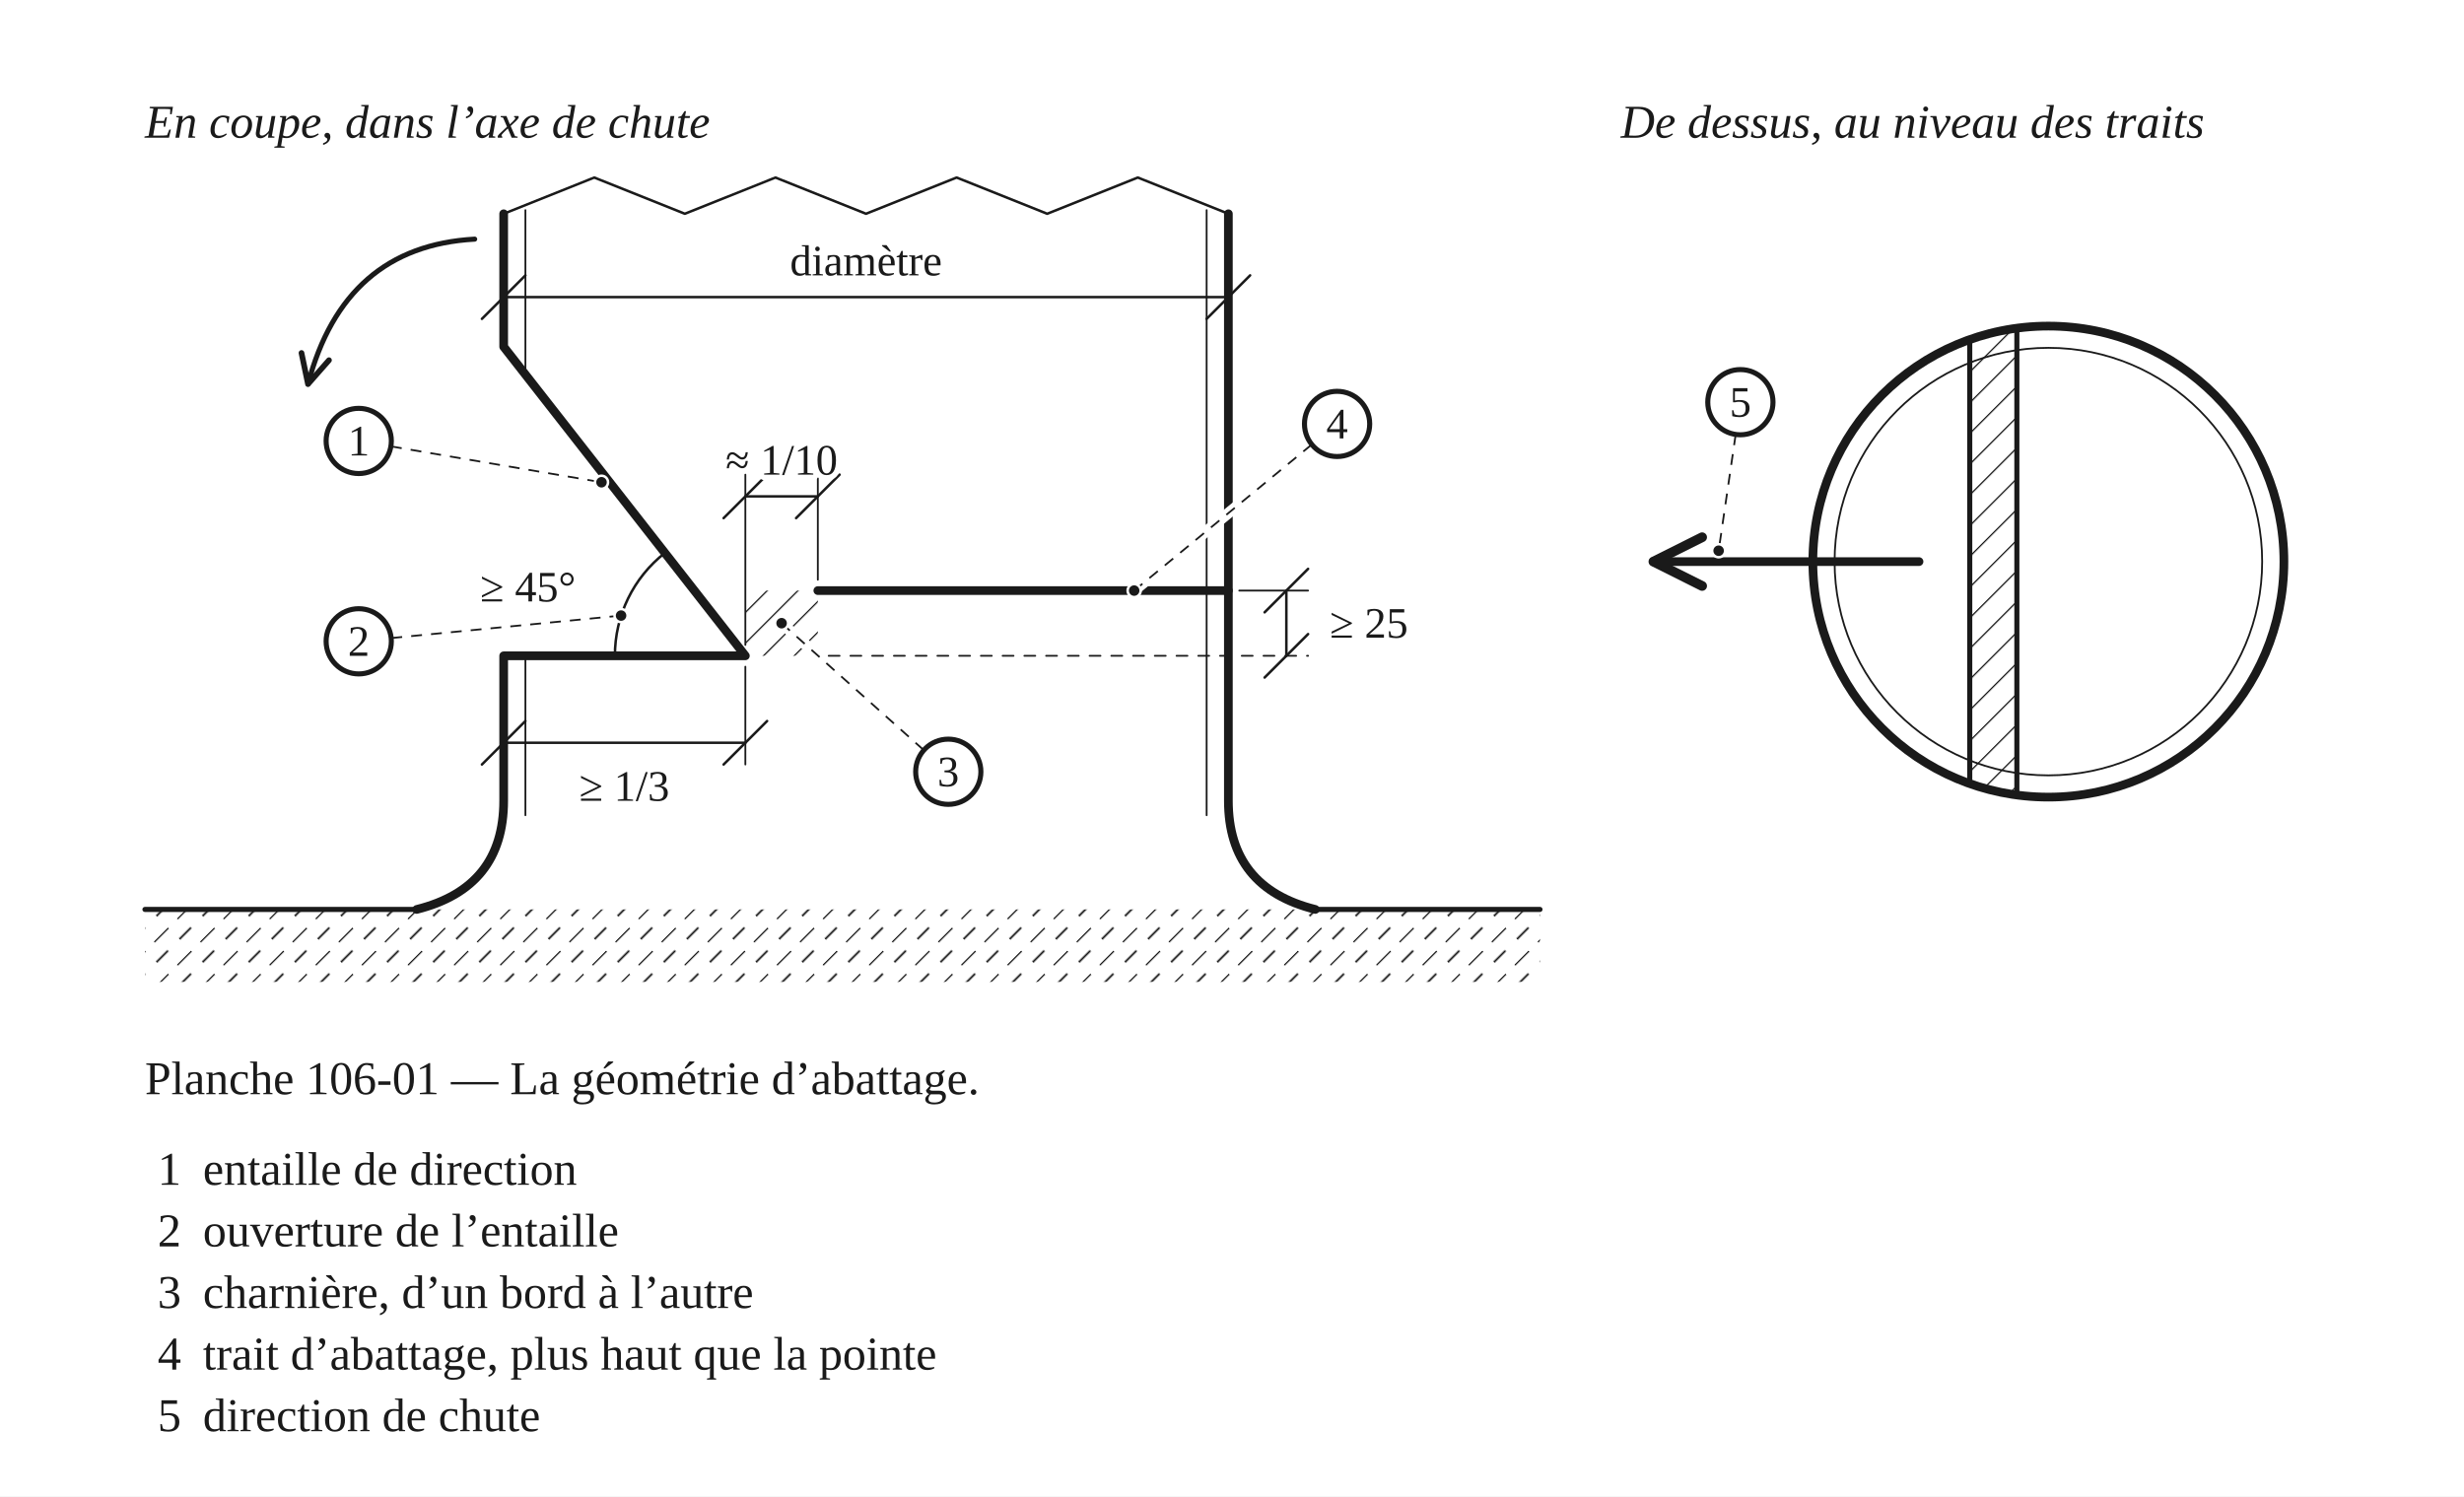
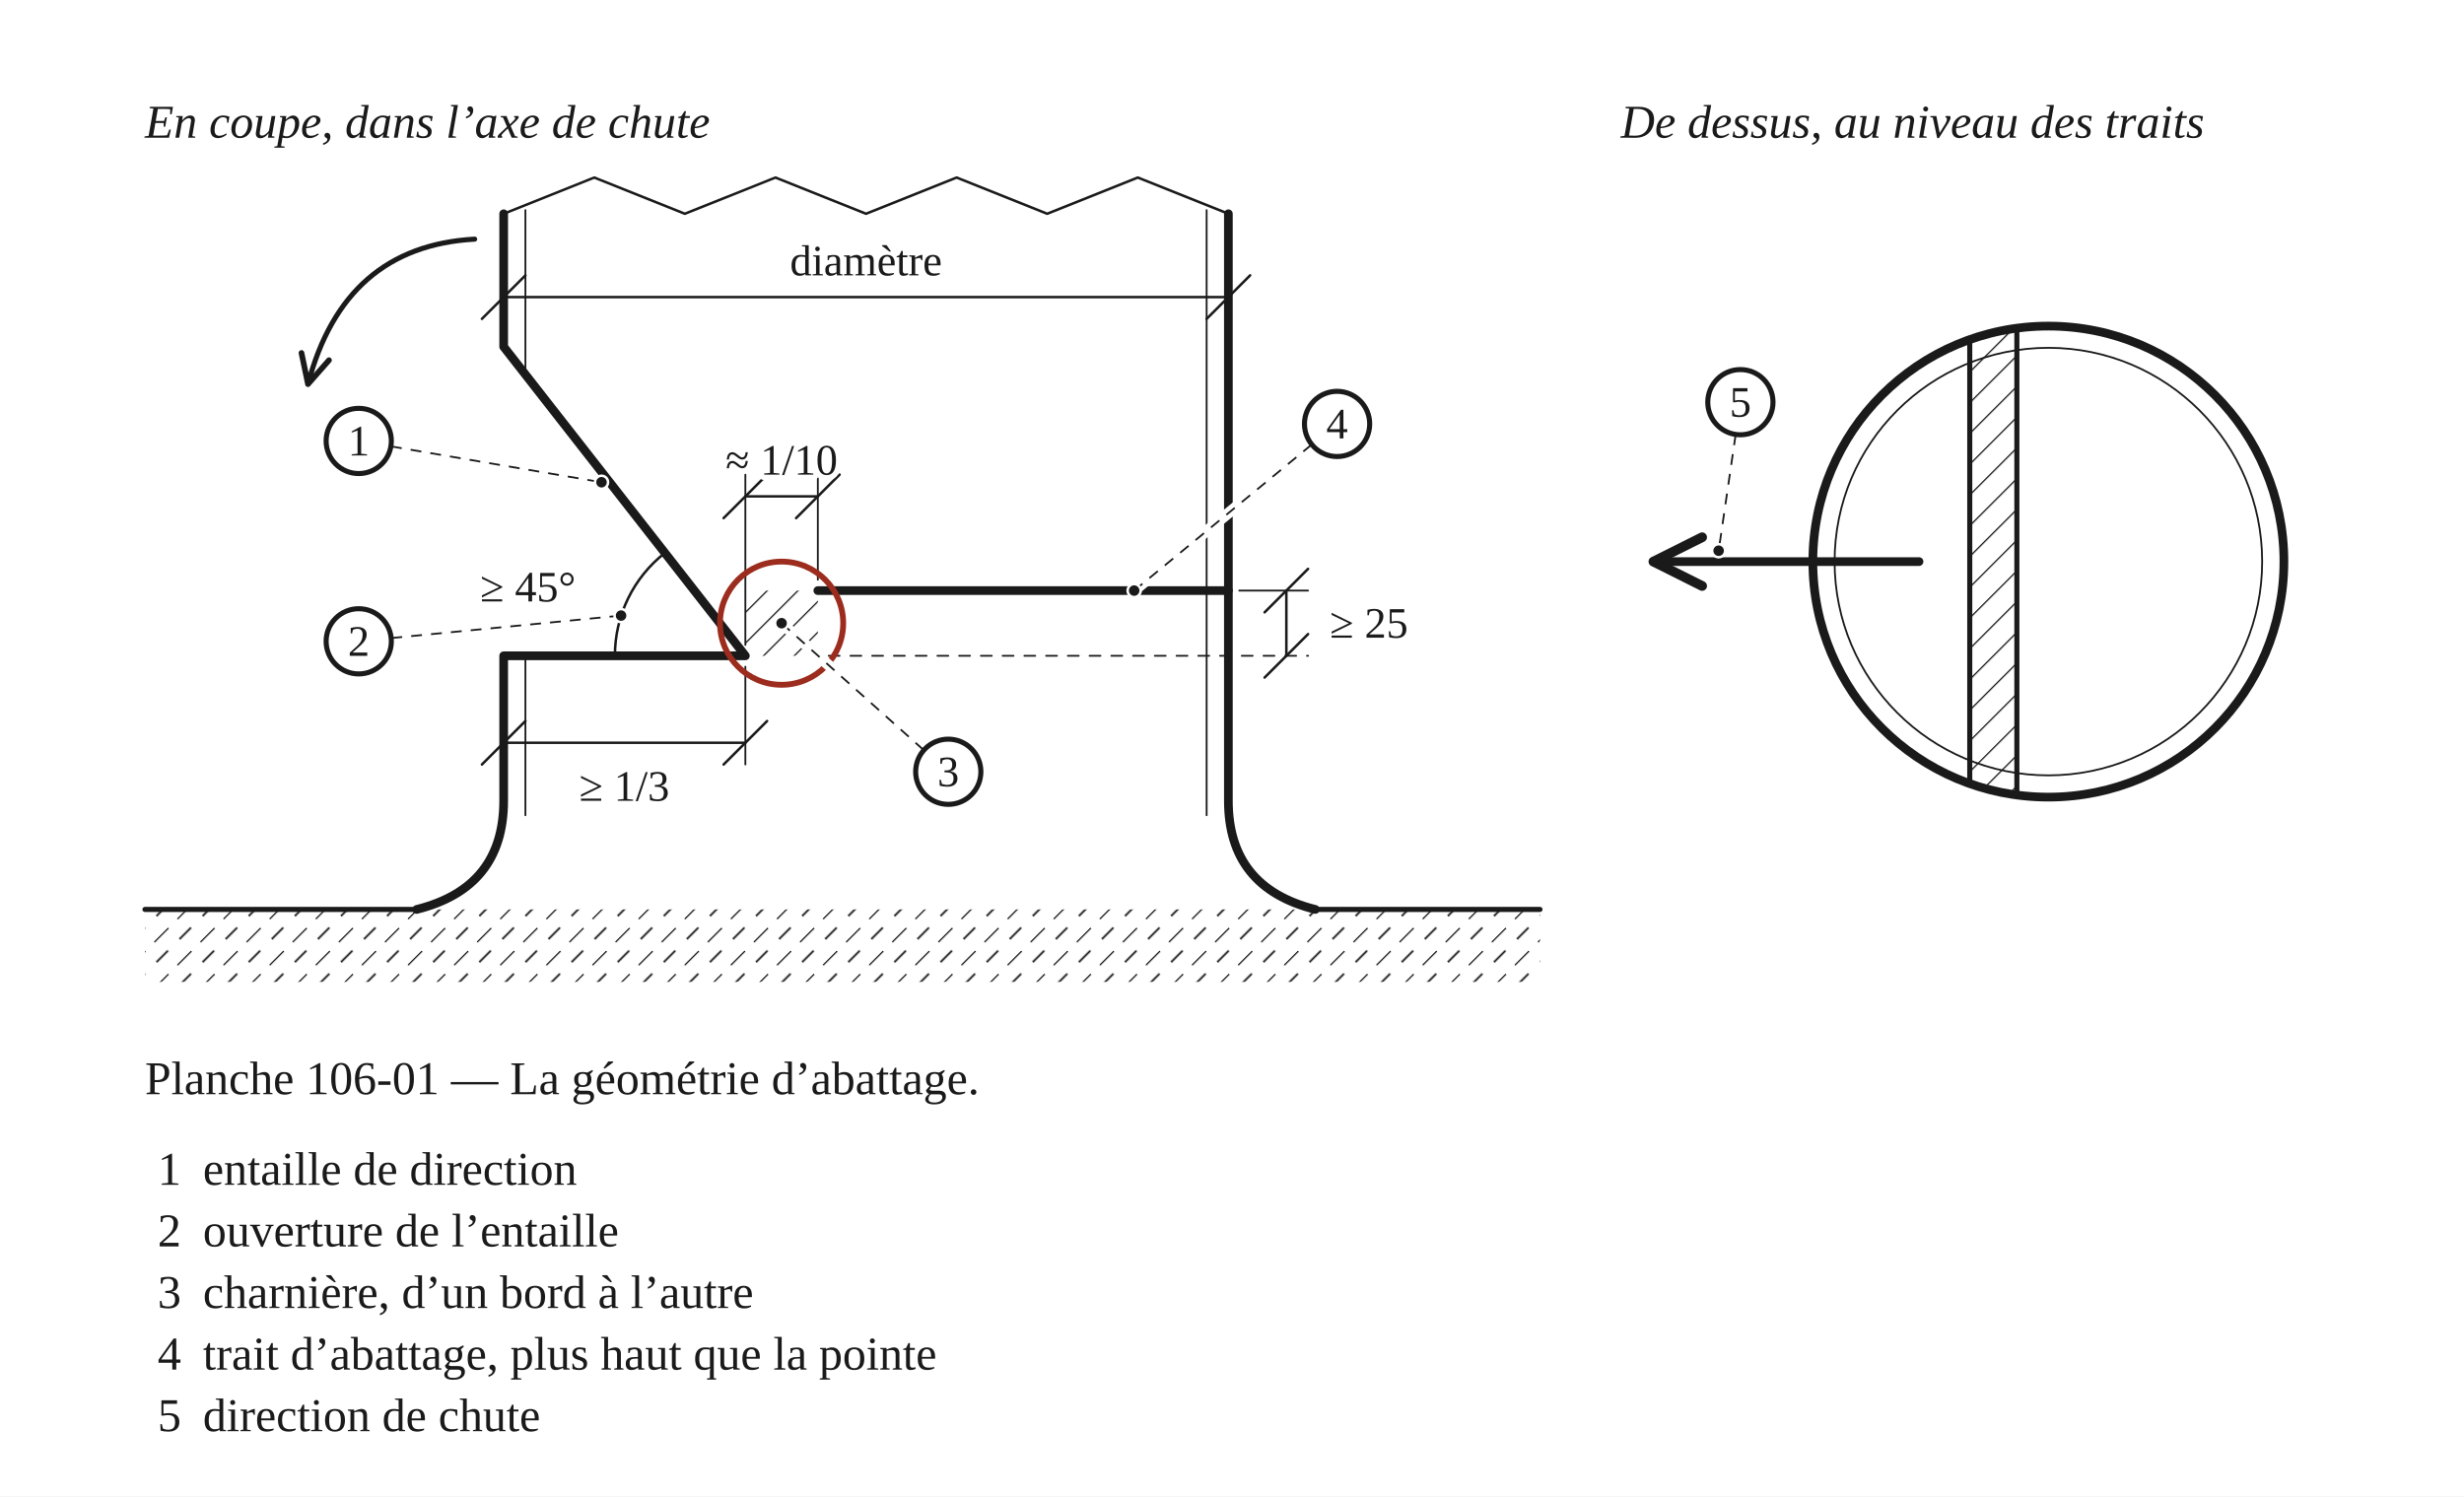
<svg xmlns="http://www.w3.org/2000/svg" width="680" height="413" viewBox="0 0 680 413" role="img">
  <defs>
    <pattern id="h-bois" width="6" height="6" patternUnits="userSpaceOnUse" patternTransform="rotate(45)">
      <line x1="0" y1="0" x2="0" y2="6" stroke="#1A1A1A" stroke-width="0.7" />
    </pattern>
    <pattern id="h-terre" width="9" height="9" patternUnits="userSpaceOnUse" patternTransform="rotate(45)">
      <line x1="0" y1="0" x2="0" y2="5.5" stroke="#1A1A1A" stroke-width="0.7" />
      <line x1="4.5" y1="4.5" x2="4.5" y2="9" stroke="#1A1A1A" stroke-width="0.5" />
    </pattern>
    <marker id="fl" viewBox="0 0 10 10" refX="9" refY="5" markerWidth="7" markerHeight="7" orient="auto-start-reverse">
      <path d="M1 1 L9 5 L1 9" fill="none" stroke="#1A1A1A" stroke-width="1.6" stroke-linecap="round" stroke-linejoin="round" />
    </marker>
  </defs>
  <rect x="0" y="0" width="680" height="413" fill="#FFFFFF" />
  <text x="40" y="38" font-family="Georgia, 'Times New Roman', serif" font-size="13" font-style="italic" fill="#1A1A1A">En coupe, dans l’axe de chute</text>
  <g transform="translate(40 46)" data-vue="coupe">
    <rect x="0" y="205" width="385" height="20" fill="url(#h-terre)" stroke="none" />
    <line x1="0" y1="205" x2="75" y2="205" fill="none" stroke="#1A1A1A" stroke-width="1.4" stroke-linejoin="round" stroke-linecap="round" />
    <line x1="323" y1="205" x2="385" y2="205" fill="none" stroke="#1A1A1A" stroke-width="1.4" stroke-linejoin="round" stroke-linecap="round" />
    <line x1="105" y1="12" x2="105" y2="55.7" fill="none" stroke="#1A1A1A" stroke-width="0.5" stroke-linejoin="round" stroke-linecap="round" />
    <line x1="105" y1="136" x2="105" y2="179" fill="none" stroke="#1A1A1A" stroke-width="0.5" stroke-linejoin="round" stroke-linecap="round" />
    <line x1="293" y1="12" x2="293" y2="116" fill="none" stroke="#1A1A1A" stroke-width="0.5" stroke-linejoin="round" stroke-linecap="round" />
    <line x1="293" y1="118" x2="293" y2="179" fill="none" stroke="#1A1A1A" stroke-width="0.5" stroke-linejoin="round" stroke-linecap="round" />
    <rect x="165.7" y="117" width="20" height="18" fill="url(#h-bois)" stroke="none" />
    <path d="M99 13 L124 3 L149 13 L174 3 L199 13 L224 3 L249 13 L274 3 L299 13" fill="none" stroke="#1A1A1A" stroke-width="0.7" stroke-linejoin="round" stroke-linecap="round" />
    <path d="M99 13 L99 49.7 L165.7 135 L99 135 L99 175 Q99 199 75 205" fill="none" stroke="#1A1A1A" stroke-width="2.4" stroke-linejoin="round" stroke-linecap="round" />
    <path d="M299 13 L299 175 Q299 199 323 205" fill="none" stroke="#1A1A1A" stroke-width="2.4" stroke-linejoin="round" stroke-linecap="round" />
    <line x1="299" y1="117" x2="185.7" y2="117" fill="none" stroke="#1A1A1A" stroke-width="2.4" stroke-linejoin="round" stroke-linecap="round" />
    <path d="M91 20 Q55 22 45 60" fill="none" stroke="#1A1A1A" stroke-width="1.4" stroke-linejoin="round" stroke-linecap="round" marker-end="url(#fl)" />
    <path d="M129.7 135 A 36 36 0 0 1 143.5 106.6" fill="none" stroke="#1A1A1A" stroke-width="0.7" stroke-linejoin="round" stroke-linecap="round" />
    <text x="105.7" y="120" text-anchor="middle" font-family="Georgia, 'Times New Roman', serif" font-size="12" fill="#1A1A1A" stroke="#FFFFFF" stroke-width="3" stroke-linejoin="round" paint-order="stroke">≥ 45°</text>
    <line x1="165.7" y1="138" x2="165.7" y2="165" fill="none" stroke="#1A1A1A" stroke-width="0.5" stroke-linejoin="round" stroke-linecap="round" />
    <line x1="99" y1="159" x2="165.7" y2="159" fill="none" stroke="#1A1A1A" stroke-width="0.7" stroke-linejoin="round" stroke-linecap="round" />
-     <line x1="93" y1="165" x2="105" y2="153" fill="none" stroke="#1A1A1A" stroke-width="0.7" stroke-linejoin="round" stroke-linecap="round" />
-     <line x1="159.7" y1="165" x2="171.7" y2="153" fill="none" stroke="#1A1A1A" stroke-width="0.7" stroke-linejoin="round" stroke-linecap="round" />
+     <path d="M93 165 L105 153" fill="none" stroke="#1A1A1A" stroke-width="0.7" stroke-linejoin="round" stroke-linecap="round" />
+     <path d="M159.7 165 L171.7 153" fill="none" stroke="#1A1A1A" stroke-width="0.7" stroke-linejoin="round" stroke-linecap="round" />
    <text x="132.3" y="175" text-anchor="middle" font-family="Georgia, 'Times New Roman', serif" font-size="12" fill="#1A1A1A" stroke="#FFFFFF" stroke-width="3" stroke-linejoin="round" paint-order="stroke">≥ 1/3</text>
    <line x1="99" y1="36" x2="299" y2="36" fill="none" stroke="#1A1A1A" stroke-width="0.7" stroke-linejoin="round" stroke-linecap="round" />
-     <line x1="93" y1="42" x2="105" y2="30" fill="none" stroke="#1A1A1A" stroke-width="0.7" stroke-linejoin="round" stroke-linecap="round" />
-     <line x1="293" y1="42" x2="305" y2="30" fill="none" stroke="#1A1A1A" stroke-width="0.7" stroke-linejoin="round" stroke-linecap="round" />
+     <path d="M93 42 L105 30" fill="none" stroke="#1A1A1A" stroke-width="0.7" stroke-linejoin="round" stroke-linecap="round" />
+     <path d="M293 42 L305 30" fill="none" stroke="#1A1A1A" stroke-width="0.7" stroke-linejoin="round" stroke-linecap="round" />
    <text x="199" y="30" text-anchor="middle" font-family="Georgia, 'Times New Roman', serif" font-size="12" fill="#1A1A1A" stroke="#FFFFFF" stroke-width="3" stroke-linejoin="round" paint-order="stroke">diamètre</text>
    <line x1="165.7" y1="132" x2="165.7" y2="85" fill="none" stroke="#1A1A1A" stroke-width="0.5" stroke-linejoin="round" stroke-linecap="round" />
    <line x1="185.7" y1="114" x2="185.7" y2="85" fill="none" stroke="#1A1A1A" stroke-width="0.5" stroke-linejoin="round" stroke-linecap="round" />
    <line x1="165.7" y1="91" x2="185.7" y2="91" fill="none" stroke="#1A1A1A" stroke-width="0.7" stroke-linejoin="round" stroke-linecap="round" />
-     <line x1="159.7" y1="97" x2="171.7" y2="85" fill="none" stroke="#1A1A1A" stroke-width="0.7" stroke-linejoin="round" stroke-linecap="round" />
-     <line x1="179.7" y1="97" x2="191.7" y2="85" fill="none" stroke="#1A1A1A" stroke-width="0.7" stroke-linejoin="round" stroke-linecap="round" />
+     <path d="M159.7 97 L171.7 85" fill="none" stroke="#1A1A1A" stroke-width="0.7" stroke-linejoin="round" stroke-linecap="round" />
+     <path d="M179.7 97 L191.7 85" fill="none" stroke="#1A1A1A" stroke-width="0.7" stroke-linejoin="round" stroke-linecap="round" />
    <text x="175.7" y="85" text-anchor="middle" font-family="Georgia, 'Times New Roman', serif" font-size="12" fill="#1A1A1A" stroke="#FFFFFF" stroke-width="3" stroke-linejoin="round" paint-order="stroke">≈ 1/10</text>
    <line x1="188.7" y1="135" x2="321" y2="135" fill="none" stroke="#1A1A1A" stroke-width="0.5" stroke-linejoin="round" stroke-linecap="round" stroke-dasharray="3 3" />
    <line x1="302" y1="117" x2="321" y2="117" fill="none" stroke="#1A1A1A" stroke-width="0.5" stroke-linejoin="round" stroke-linecap="round" />
    <line x1="315" y1="117" x2="315" y2="135" fill="none" stroke="#1A1A1A" stroke-width="0.7" stroke-linejoin="round" stroke-linecap="round" />
-     <line x1="309" y1="123" x2="321" y2="111" fill="none" stroke="#1A1A1A" stroke-width="0.7" stroke-linejoin="round" stroke-linecap="round" />
-     <line x1="309" y1="141" x2="321" y2="129" fill="none" stroke="#1A1A1A" stroke-width="0.7" stroke-linejoin="round" stroke-linecap="round" />
+     <path d="M309 123 L321 111" fill="none" stroke="#1A1A1A" stroke-width="0.7" stroke-linejoin="round" stroke-linecap="round" />
+     <path d="M309 141 L321 129" fill="none" stroke="#1A1A1A" stroke-width="0.7" stroke-linejoin="round" stroke-linecap="round" />
    <text x="327" y="130" font-family="Georgia, 'Times New Roman', serif" font-size="12" fill="#1A1A1A" stroke="#FFFFFF" stroke-width="3" stroke-linejoin="round" paint-order="stroke">≥ 25</text>
+     <circle cx="175.7" cy="126" r="17" fill="none" stroke="#9B2C1E" stroke-width="1.6" />
  </g>
  <text x="447.3" y="38" font-family="Georgia, 'Times New Roman', serif" font-size="13" font-style="italic" fill="#1A1A1A">De dessus, au niveau des traits</text>
  <g transform="translate(447.3 46)" data-vue="plan">
    <path d="M96.3 47.7 A 65 65 0 0 1 109.3 44.6 L109.3 173.4 A 65 65 0 0 1 96.3 170.3 Z" fill="url(#h-bois)" stroke="none" />
    <circle cx="118" cy="109" r="65" fill="none" stroke="#1A1A1A" stroke-width="2.4" stroke-linejoin="round" stroke-linecap="round" />
    <circle cx="118" cy="109" r="59" fill="none" stroke="#1A1A1A" stroke-width="0.5" stroke-linejoin="round" stroke-linecap="round" />
    <line x1="96.3" y1="47.7" x2="96.3" y2="170.3" fill="none" stroke="#1A1A1A" stroke-width="1.4" stroke-linejoin="round" stroke-linecap="round" />
    <line x1="109.3" y1="44.6" x2="109.3" y2="173.4" fill="none" stroke="#1A1A1A" stroke-width="1.4" stroke-linejoin="round" stroke-linecap="round" />
    <path d="M82.3 109 L9 109" fill="none" stroke="#1A1A1A" stroke-width="2.4" stroke-linejoin="round" stroke-linecap="round" marker-end="url(#fl)" />
  </g>
  <line x1="107.9" y1="123.2" x2="166" y2="133.1" fill="none" stroke="#FFFFFF" stroke-width="3" stroke-linecap="round" />
  <line x1="107.9" y1="123.2" x2="166" y2="133.1" fill="none" stroke="#1A1A1A" stroke-width="0.5" stroke-dasharray="3 2.5" />
  <circle cx="166" cy="133.1" r="1.8" fill="#1A1A1A" stroke="#FFFFFF" stroke-width="0.7" />
  <circle cx="99" cy="121.7" r="9" fill="#FFFFFF" stroke="#1A1A1A" stroke-width="1.4" data-vue="coupe" />
  <text x="99" y="125.7" text-anchor="middle" font-family="Georgia, 'Times New Roman', serif" font-size="12" fill="#1A1A1A">1</text>
  <line x1="108" y1="176.1" x2="171.4" y2="169.9" fill="none" stroke="#FFFFFF" stroke-width="3" stroke-linecap="round" />
  <line x1="108" y1="176.1" x2="171.4" y2="169.9" fill="none" stroke="#1A1A1A" stroke-width="0.5" stroke-dasharray="3 2.5" />
  <circle cx="171.4" cy="169.9" r="1.8" fill="#1A1A1A" stroke="#FFFFFF" stroke-width="0.7" />
  <circle cx="99" cy="177" r="9" fill="#FFFFFF" stroke="#1A1A1A" stroke-width="1.4" data-vue="coupe" />
  <text x="99" y="181" text-anchor="middle" font-family="Georgia, 'Times New Roman', serif" font-size="12" fill="#1A1A1A">2</text>
  <line x1="254.9" y1="207" x2="215.7" y2="172" fill="none" stroke="#FFFFFF" stroke-width="3" stroke-linecap="round" />
  <line x1="254.9" y1="207" x2="215.7" y2="172" fill="none" stroke="#1A1A1A" stroke-width="0.5" stroke-dasharray="3 2.5" />
  <circle cx="215.7" cy="172" r="1.8" fill="#1A1A1A" stroke="#FFFFFF" stroke-width="0.7" />
  <circle cx="261.7" cy="213" r="9" fill="#FFFFFF" stroke="#1A1A1A" stroke-width="1.4" data-vue="coupe" />
  <text x="261.7" y="217" text-anchor="middle" font-family="Georgia, 'Times New Roman', serif" font-size="12" fill="#1A1A1A">3</text>
  <line x1="362" y1="122.7" x2="313" y2="163" fill="none" stroke="#FFFFFF" stroke-width="3" stroke-linecap="round" />
  <line x1="362" y1="122.7" x2="313" y2="163" fill="none" stroke="#1A1A1A" stroke-width="0.5" stroke-dasharray="3 2.5" />
  <circle cx="313" cy="163" r="1.8" fill="#1A1A1A" stroke="#FFFFFF" stroke-width="0.7" />
  <circle cx="369" cy="117" r="9" fill="#FFFFFF" stroke="#1A1A1A" stroke-width="1.4" data-vue="coupe" />
  <text x="369" y="121" text-anchor="middle" font-family="Georgia, 'Times New Roman', serif" font-size="12" fill="#1A1A1A">4</text>
  <line x1="479" y1="119.9" x2="474.3" y2="152" fill="none" stroke="#FFFFFF" stroke-width="3" stroke-linecap="round" />
  <line x1="479" y1="119.9" x2="474.3" y2="152" fill="none" stroke="#1A1A1A" stroke-width="0.5" stroke-dasharray="3 2.5" />
  <circle cx="474.3" cy="152" r="1.8" fill="#1A1A1A" stroke="#FFFFFF" stroke-width="0.7" />
  <circle cx="480.3" cy="111" r="9" fill="#FFFFFF" stroke="#1A1A1A" stroke-width="1.4" data-vue="plan" />
  <text x="480.3" y="115" text-anchor="middle" font-family="Georgia, 'Times New Roman', serif" font-size="12" fill="#1A1A1A">5</text>
  <text x="40" y="302" font-family="Georgia, 'Times New Roman', serif" font-size="13" fill="#1A1A1A">Planche 106-01 — La géométrie d’abattage.</text>
  <text x="50" y="327" text-anchor="end" font-family="Georgia, 'Times New Roman', serif" font-size="13" fill="#1A1A1A">1</text>
  <text x="56" y="327" font-family="Georgia, 'Times New Roman', serif" font-size="13" fill="#1A1A1A">entaille de direction</text>
  <text x="50" y="344" text-anchor="end" font-family="Georgia, 'Times New Roman', serif" font-size="13" fill="#1A1A1A">2</text>
  <text x="56" y="344" font-family="Georgia, 'Times New Roman', serif" font-size="13" fill="#1A1A1A">ouverture de l’entaille</text>
  <text x="50" y="361" text-anchor="end" font-family="Georgia, 'Times New Roman', serif" font-size="13" fill="#1A1A1A">3</text>
  <text x="56" y="361" font-family="Georgia, 'Times New Roman', serif" font-size="13" fill="#1A1A1A">charnière, d’un bord à l’autre</text>
  <text x="50" y="378" text-anchor="end" font-family="Georgia, 'Times New Roman', serif" font-size="13" fill="#1A1A1A">4</text>
  <text x="56" y="378" font-family="Georgia, 'Times New Roman', serif" font-size="13" fill="#1A1A1A">trait d’abattage, plus haut que la pointe</text>
  <text x="50" y="395" text-anchor="end" font-family="Georgia, 'Times New Roman', serif" font-size="13" fill="#1A1A1A">5</text>
  <text x="56" y="395" font-family="Georgia, 'Times New Roman', serif" font-size="13" fill="#1A1A1A">direction de chute</text>
</svg>
